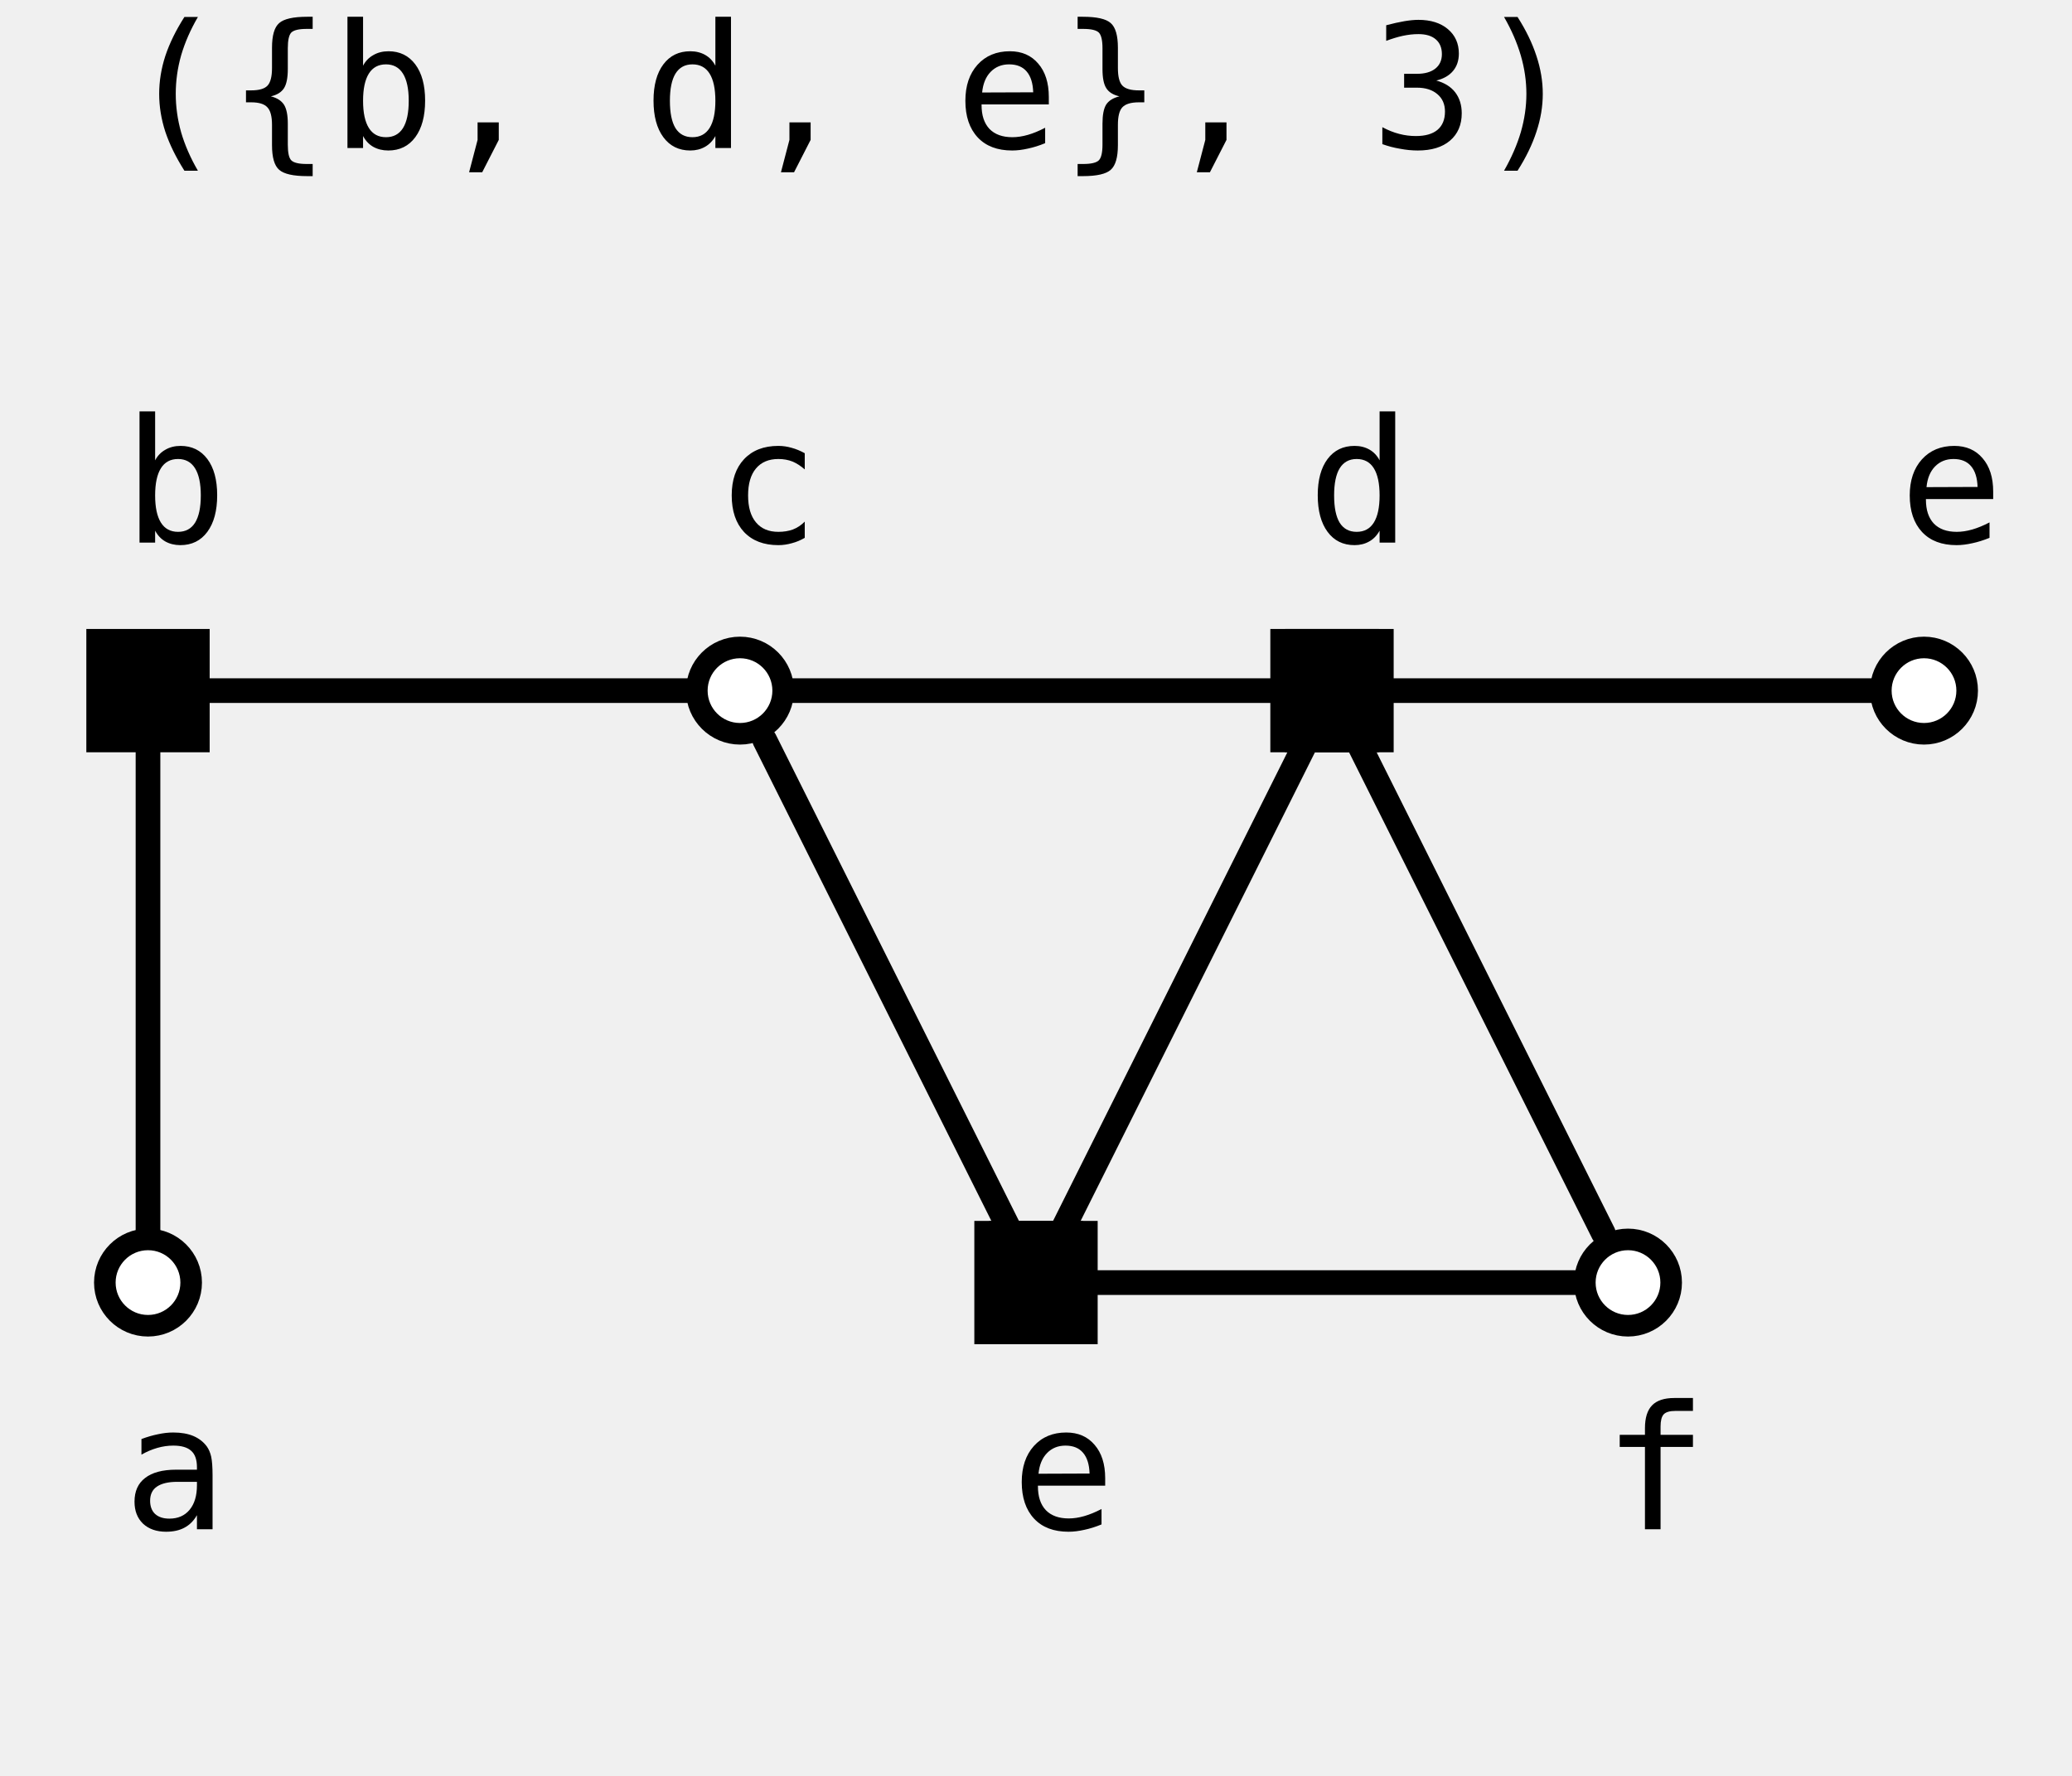
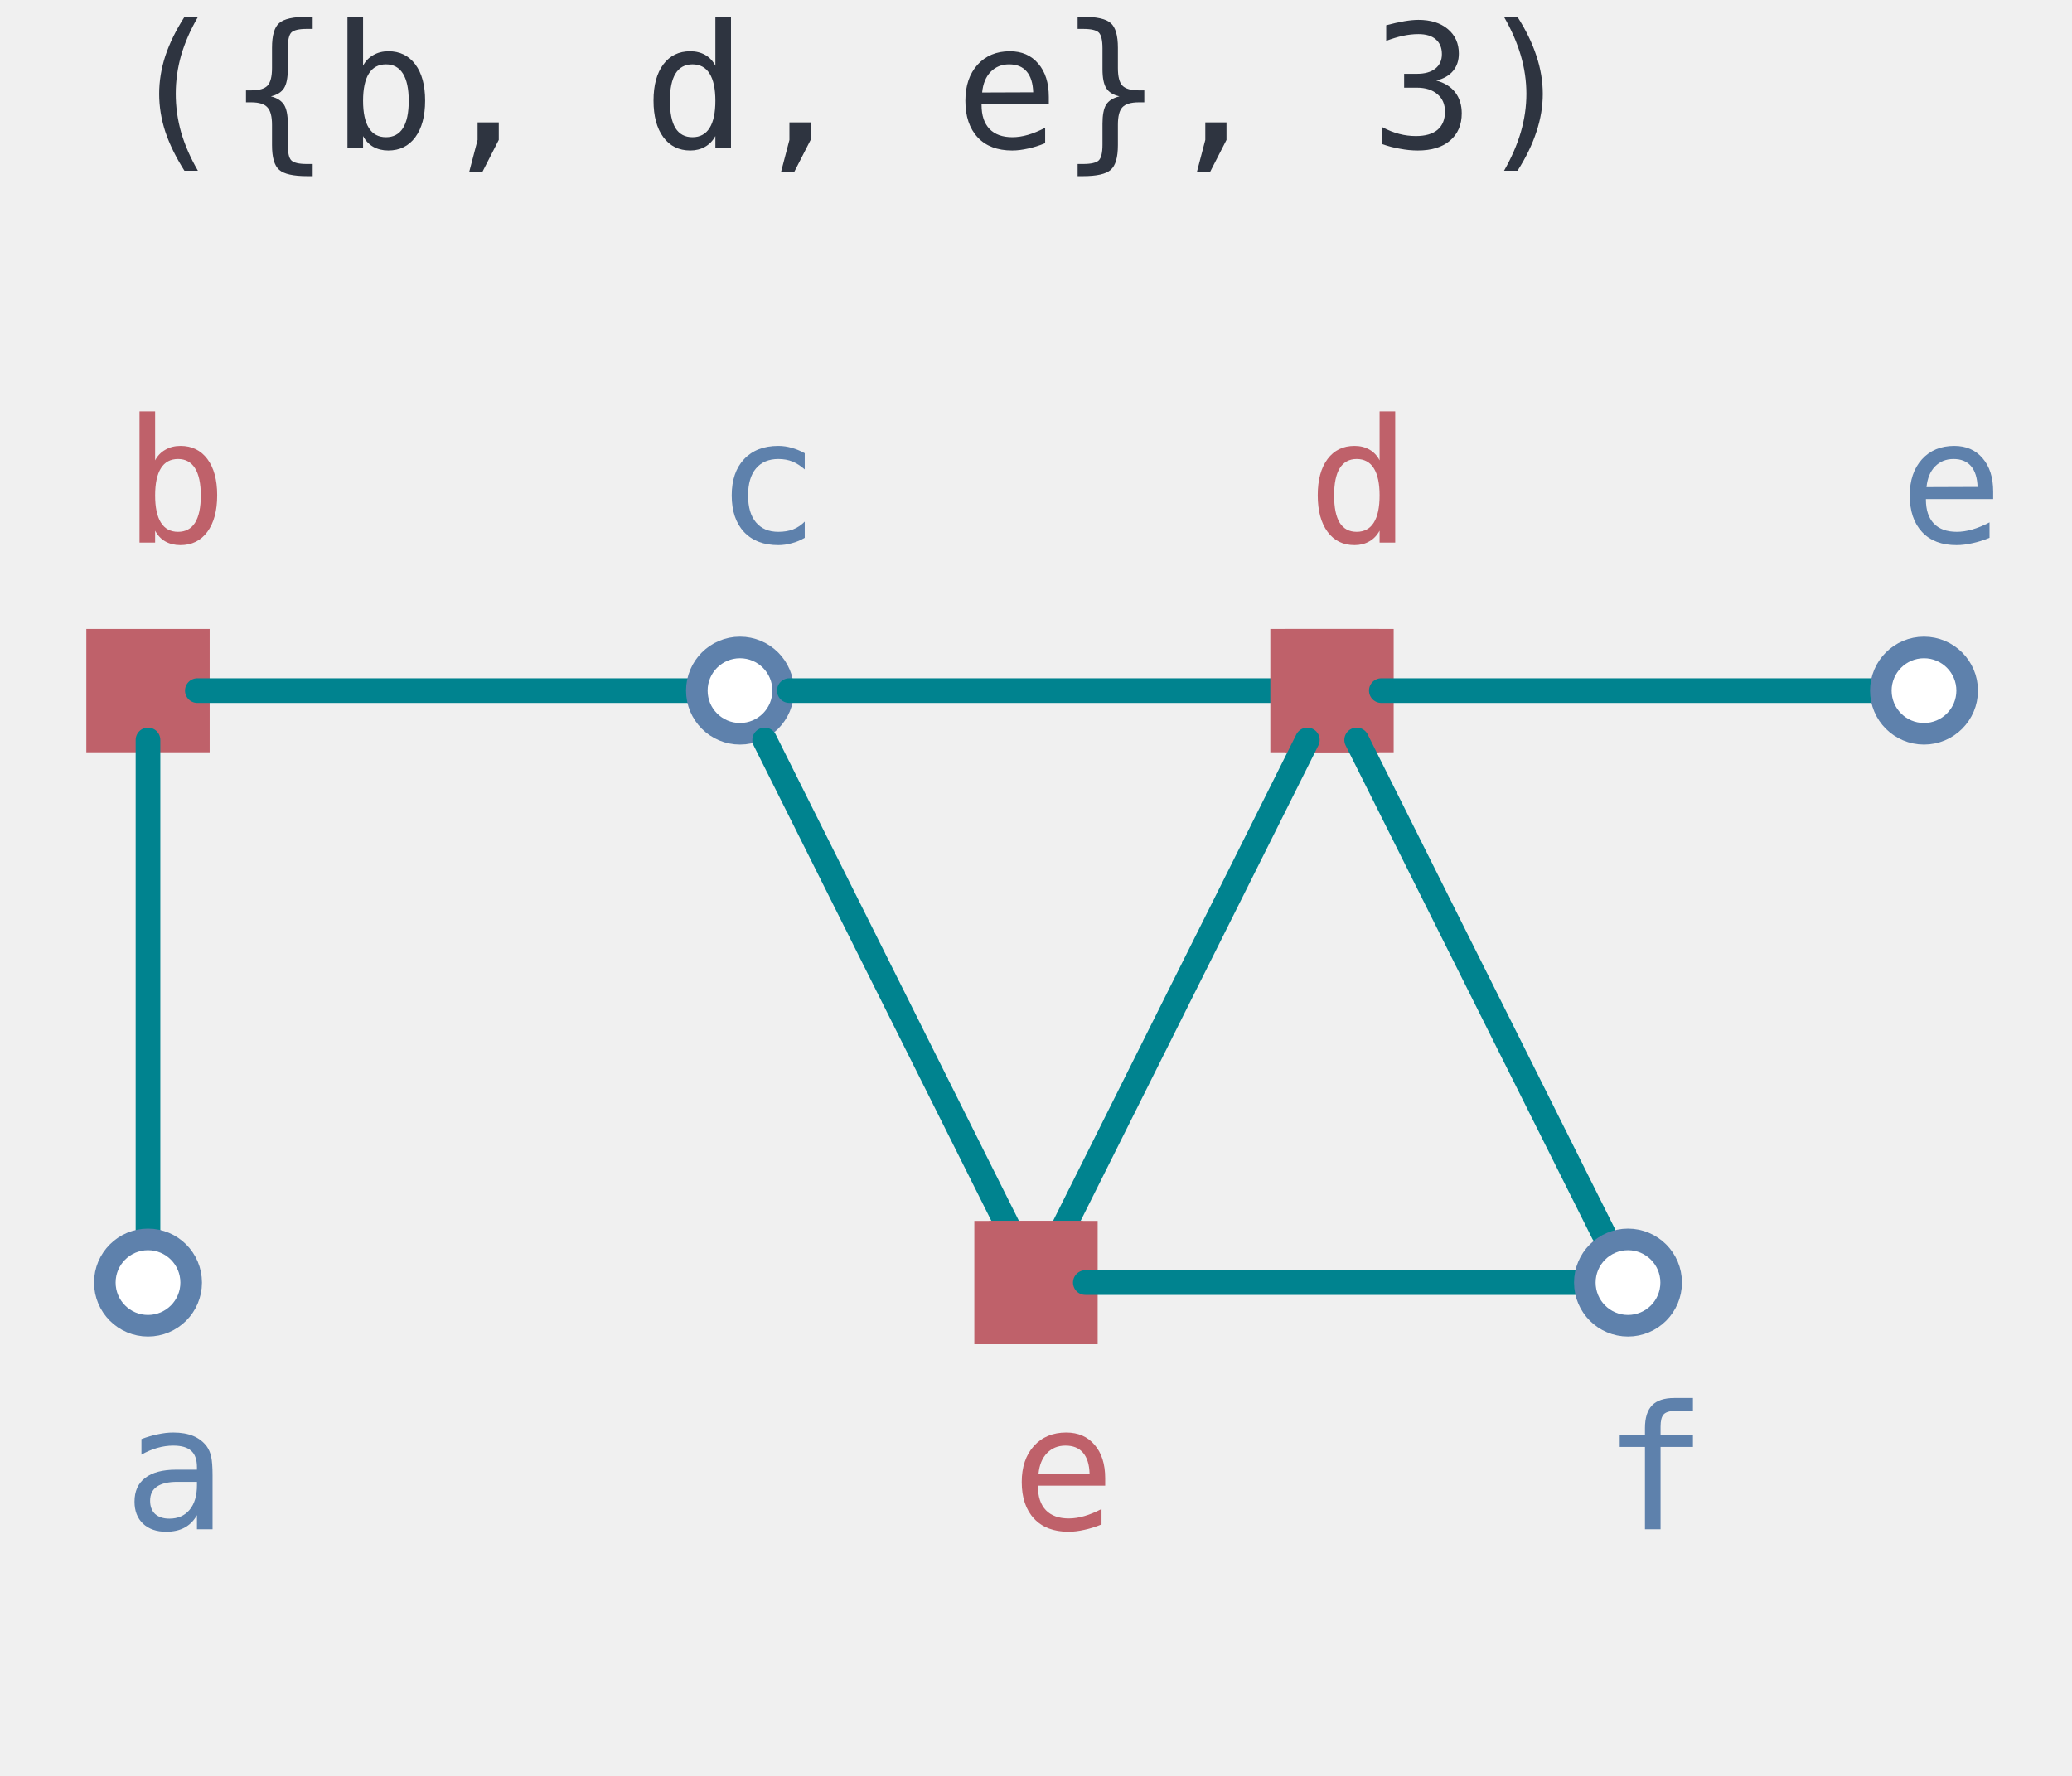
<svg xmlns="http://www.w3.org/2000/svg" width="168" height="144" class="svgbob">
  <style>.svgbob line, .svgbob path, .svgbob circle, .svgbob rect, .svgbob polygon {
  stroke: black;
  stroke-width: 2;
  stroke-opacity: 1;
  fill-opacity: 1;
  stroke-linecap: round;
  stroke-linejoin: miter;
}

.svgbob text {
  white-space: pre;
  fill: black;
  font-family: Iosevka Fixed, monospace;
  font-size: 14px;
}

.svgbob rect.backdrop {
  stroke: none;
  fill: white;
}

.svgbob .broken {
  stroke-dasharray: 8;
}

.svgbob .filled {
  fill: black;
}

.svgbob .bg_filled {
  fill: white;
  stroke-width: 1;
}

.svgbob .nofill {
  fill: white;
}

.svgbob .end_marked_arrow {
  marker-end: url(#arrow);
}

.svgbob .start_marked_arrow {
  marker-start: url(#arrow);
}

.svgbob .end_marked_diamond {
  marker-end: url(#diamond);
}

.svgbob .start_marked_diamond {
  marker-start: url(#diamond);
}

.svgbob .end_marked_circle {
  marker-end: url(#circle);
}

.svgbob .start_marked_circle {
  marker-start: url(#circle);
}

.svgbob .end_marked_open_circle {
  marker-end: url(#open_circle);
}

.svgbob .start_marked_open_circle {
  marker-start: url(#open_circle);
}

.svgbob .end_marked_big_open_circle {
  marker-end: url(#big_open_circle);
}

.svgbob .start_marked_big_open_circle {
  marker-start: url(#big_open_circle);
}

+ .svgbob text { fill: #5e81ac; }
+ 
+ .svgbob text.c-sel { fill: #bf616a; }
+ 
+ .svgbob text.c-tit { fill: #2e3440; }
+ 
+ .svgbob rect.solid.filled { fill: #bf616a; stroke: #bf616a; }
+ 
+ .svgbob polygon.filled { fill: #bf616a; stroke: #bf616a; }
+ 
+ .svgbob line.solid { stroke: #00838f; }
+ 
+ .svgbob path { stroke: #00838f; }
+ 
+ .svgbob marker#open_circle circle.bg_filled { stroke: #5e81ac; }
+ 
</style>
  <defs>
    <marker id="arrow" viewBox="-2 -2 8 8" refX="4" refY="2" markerWidth="7" markerHeight="7" orient="auto-start-reverse">
      <polygon points="0,0 0,4 4,2 0,0" />
    </marker>
    <marker id="diamond" viewBox="-2 -2 8 8" refX="4" refY="2" markerWidth="7" markerHeight="7" orient="auto-start-reverse">
      <polygon points="0,2 2,0 4,2 2,4 0,2" />
    </marker>
    <marker id="circle" viewBox="0 0 8 8" refX="4" refY="4" markerWidth="7" markerHeight="7" orient="auto-start-reverse">
      <circle cx="4" cy="4" r="2" class="filled" />
    </marker>
    <marker id="open_circle" viewBox="0 0 8 8" refX="4" refY="4" markerWidth="7" markerHeight="7" orient="auto-start-reverse">
      <circle cx="4" cy="4" r="2" class="bg_filled" />
    </marker>
    <marker id="big_open_circle" viewBox="0 0 8 8" refX="4" refY="4" markerWidth="7" markerHeight="7" orient="auto-start-reverse">
      <circle cx="4" cy="4" r="3" class="bg_filled" />
    </marker>
  </defs>
-   <text x="10" y="44">b</text>
+   <text x="10" y="44" class="c-sel">b</text>
  <text x="58" y="44">c</text>
-   <text x="106" y="44">d</text>
+   <text x="106" y="44" class="c-sel">d</text>
  <text x="154" y="44">e</text>
  <rect x="8" y="52" width="8" height="8" class="solid filled" rx="0" />
  <line x1="12" y1="60" x2="12" y2="104" class="solid end_marked_open_circle" />
  <line x1="16" y1="56" x2="60" y2="56" class="solid end_marked_open_circle" />
  <line x1="62" y1="60" x2="82" y2="100" class="solid" />
  <line x1="64" y1="56" x2="104" y2="56" class="solid" />
  <rect x="104" y="52" width="8" height="8" class="solid filled" rx="0" />
  <polygon points="110.8,60 110.8,52 105.2,52 105.2,60" class="filled" />
  <line x1="106" y1="60" x2="86" y2="100" class="solid" />
  <line x1="110" y1="60" x2="130" y2="100" class="solid" />
  <line x1="112" y1="56" x2="156" y2="56" class="solid end_marked_open_circle" />
  <rect x="80" y="100" width="8" height="8" class="solid filled" rx="0" />
  <polygon points="86.8,108 86.8,100 81.2,100 81.2,108" class="filled" />
  <line x1="88" y1="104" x2="132" y2="104" class="solid end_marked_open_circle" />
  <text x="10" y="124">a</text>
-   <text x="82" y="124">e</text>
+   <text x="82" y="124" class="c-sel">e</text>
  <text x="130" y="124">f</text>
-   <text x="10" y="12">({b, d, e}, 3)</text>
+   <text x="10" y="12" class="c-tit">({b, d, e}, 3)</text>
</svg>
